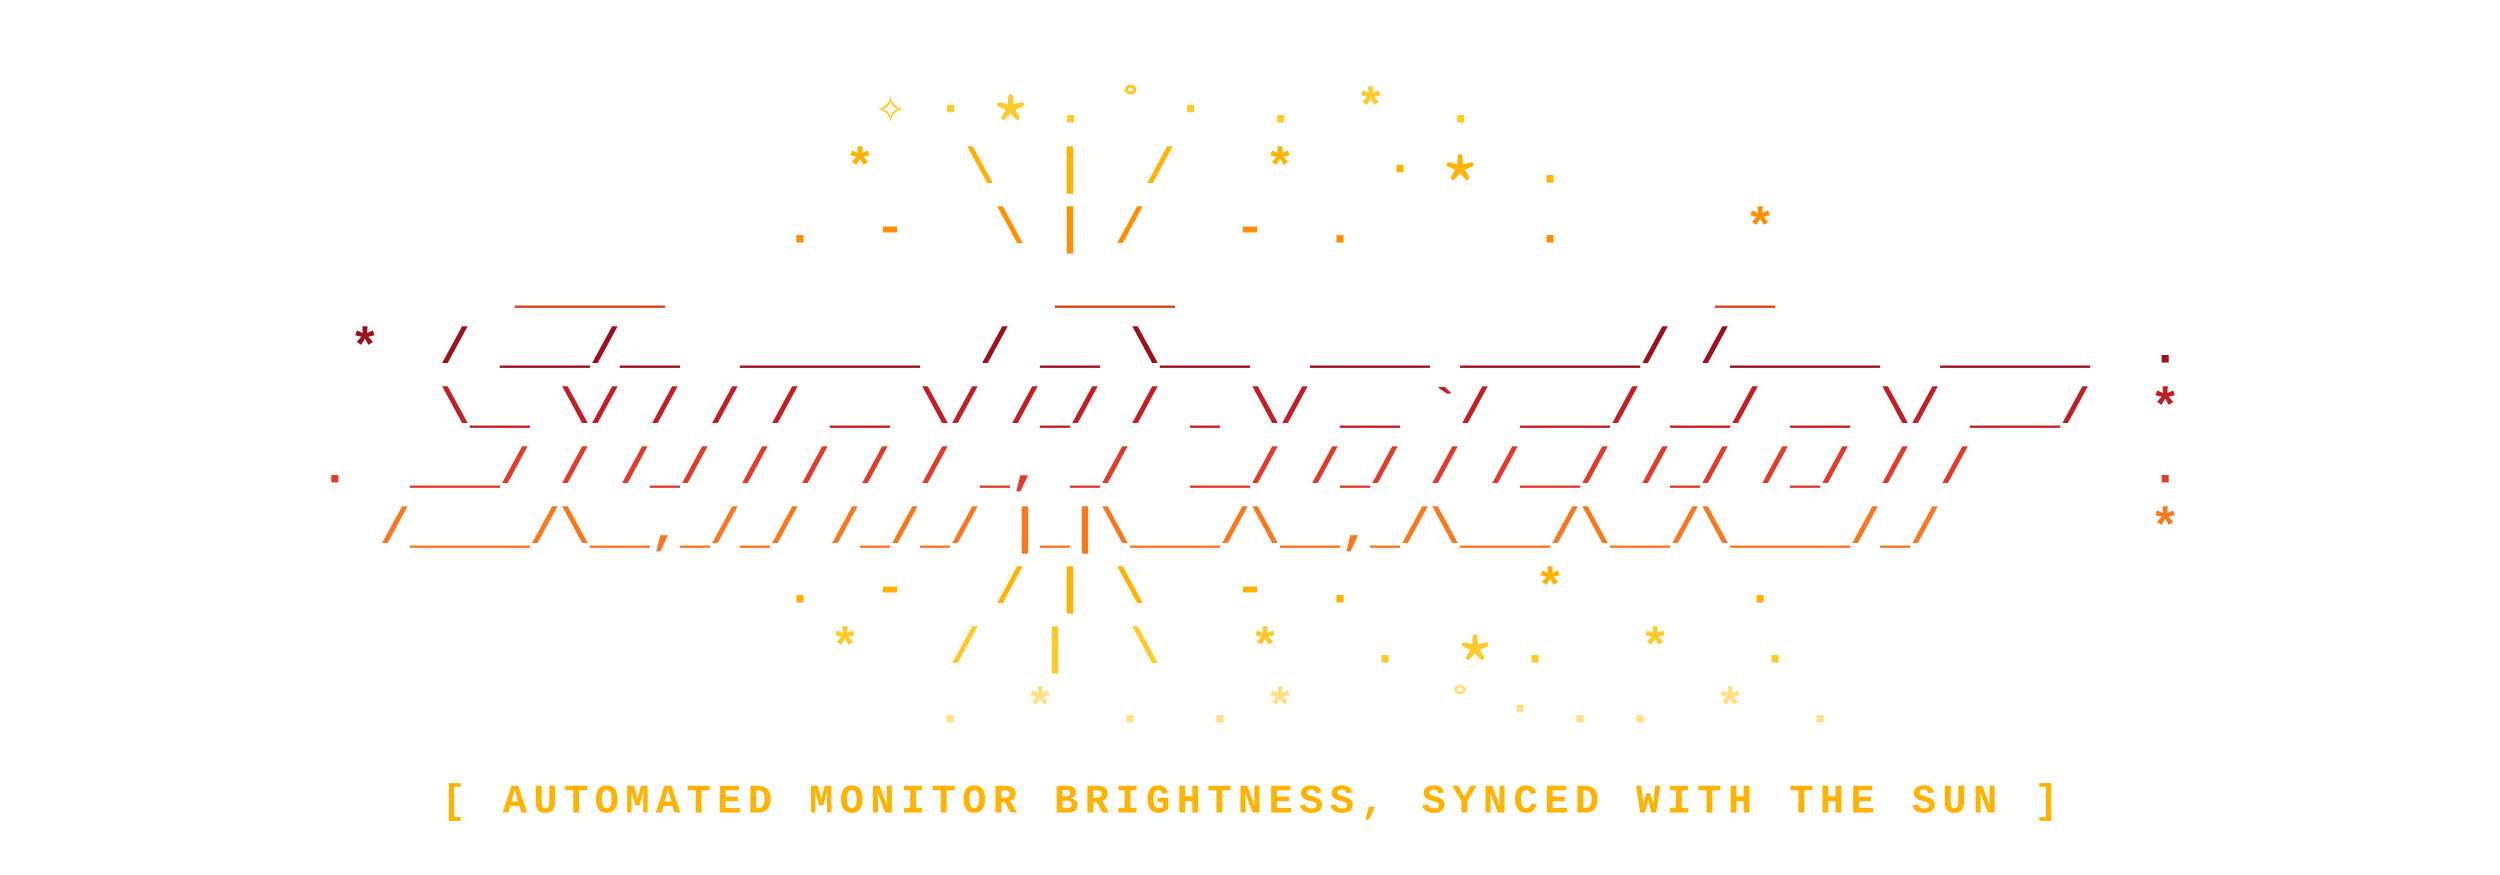
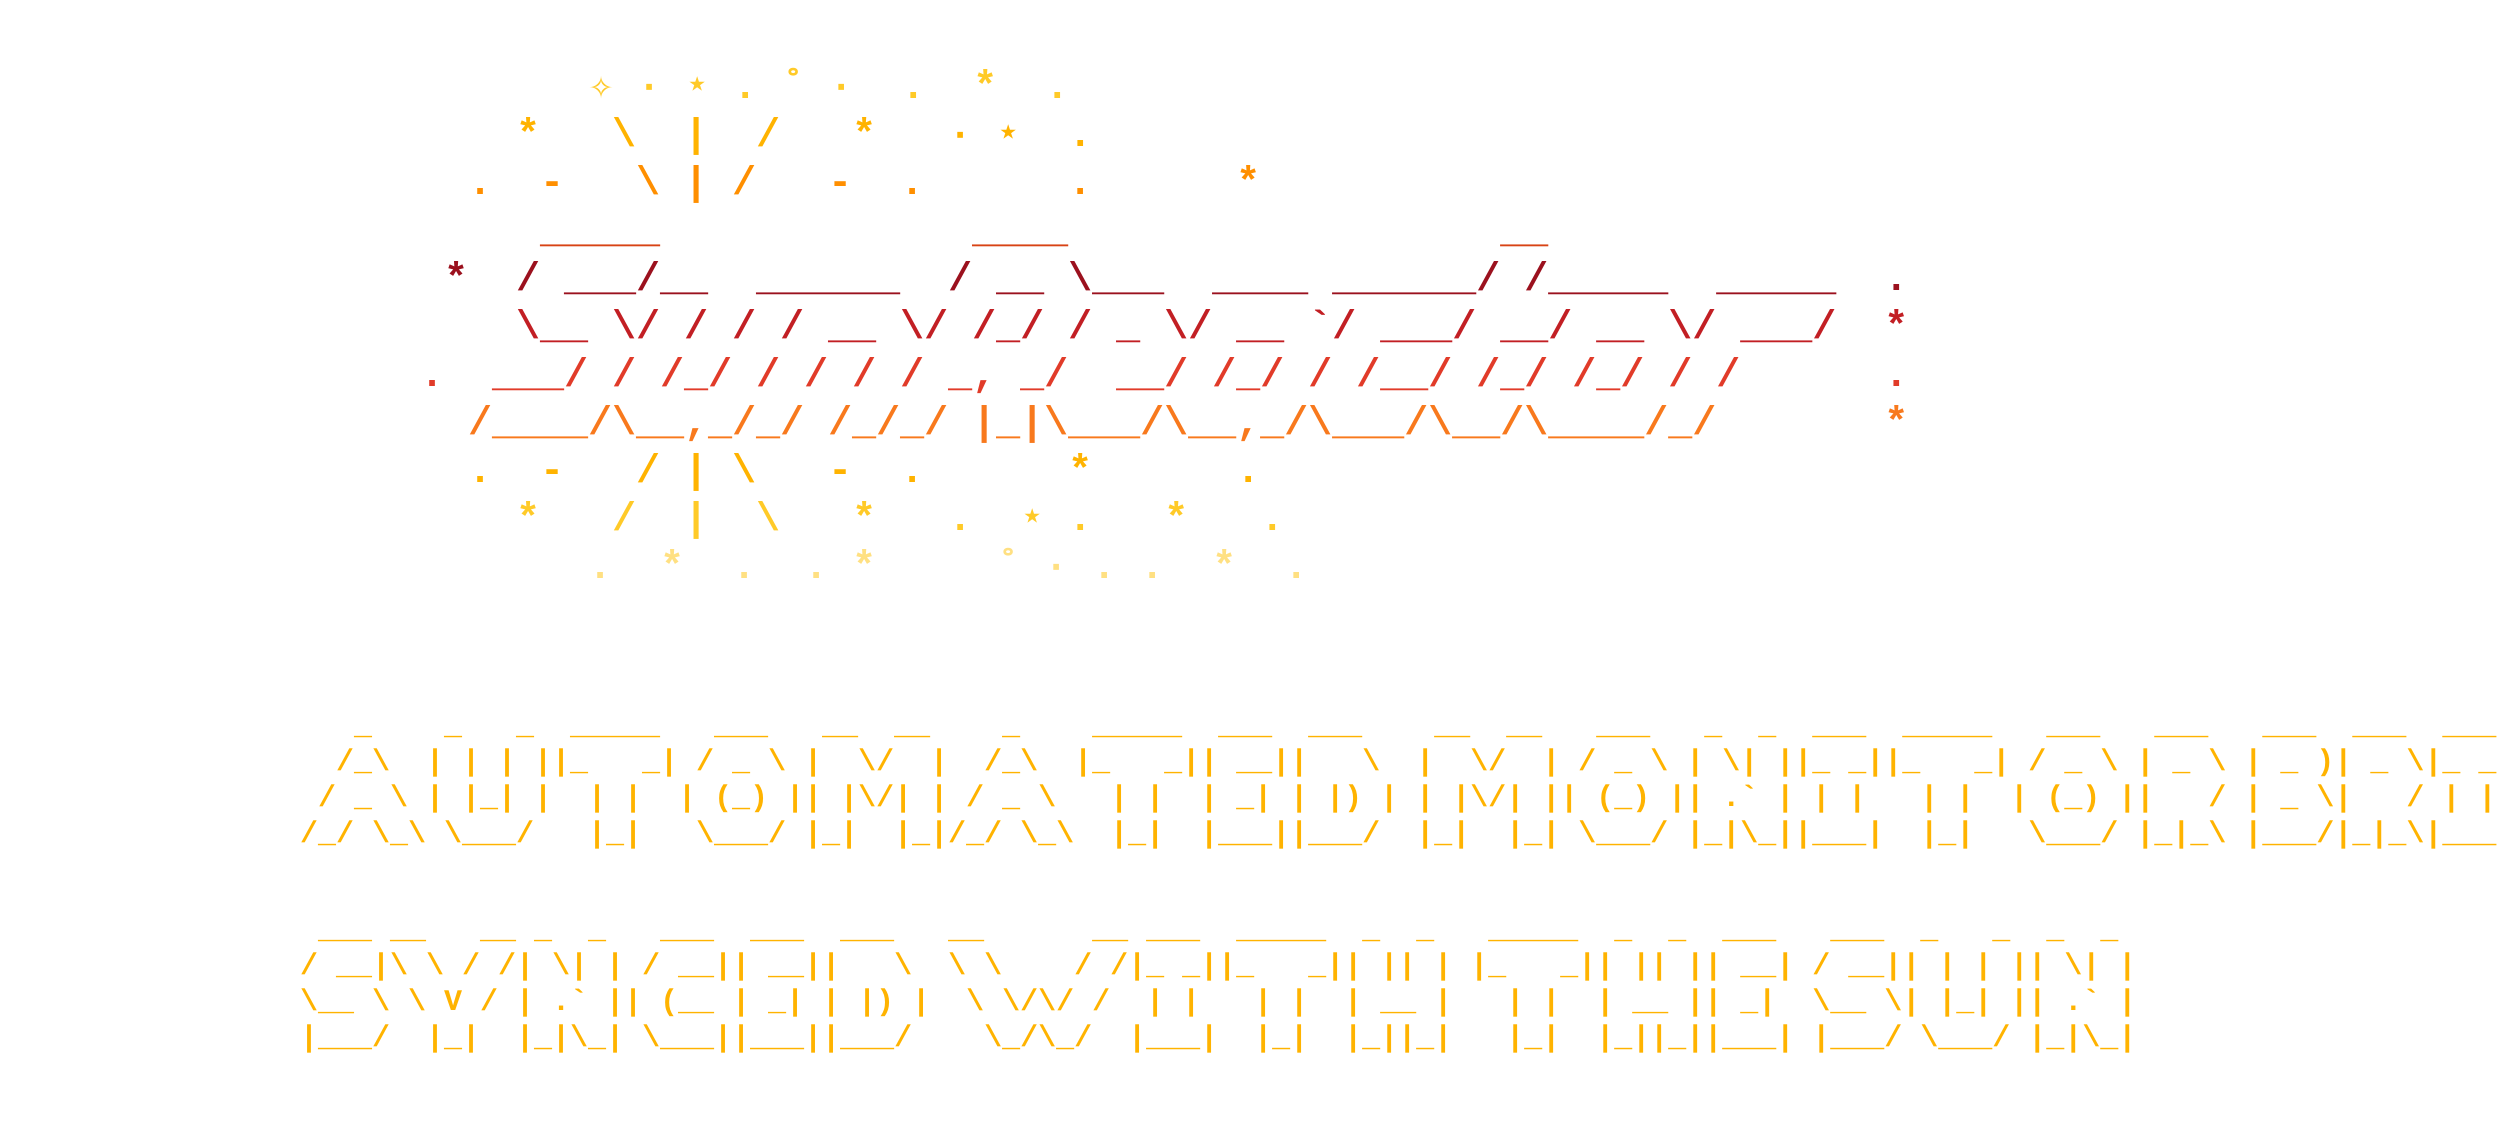
- <svg xmlns="http://www.w3.org/2000/svg" viewBox="0 0 800 280" width="100%" height="280">
+ <svg xmlns="http://www.w3.org/2000/svg" viewBox="0 0 1000 450" width="100%" height="450">
  <rect width="100%" height="100%" fill="transparent" />
-   <text x="50%" y="20" font-family="'Courier New', Courier, monospace" font-size="16" font-weight="bold" text-anchor="middle" xml:space="preserve">
-     <tspan x="50%" dy="1.2em" fill="#FFCA28">            ✧ · ⋆ . ˚ ·  .  *  .            </tspan>
-     <tspan x="50%" dy="1.2em" fill="#FFB300">         *   \  |  /   *   · ⋆  .       </tspan>
-     <tspan x="50%" dy="1.2em" fill="#FF8F00">       .  -   \ | /   -  .      .      *</tspan>
-     <tspan x="50%" dy="1.2em" fill="#D84315">          _____             ____                  __            </tspan>
-     <tspan x="50%" dy="1.2em" fill="#9B111E">      *  / ___/__  ______  / __ \___  ____ ______/ /_____  _____  .</tspan>
-     <tspan x="50%" dy="1.2em" fill="#C21F24">         \__ \/ / / / __ \/ /_/ / _ \/ __ `/ ___/ __/ __ \/ ___/  *</tspan>
-     <tspan x="50%" dy="1.2em" fill="#E13B29">     .  ___/ / /_/ / / / / _, _/  __/ /_/ / /__/ /_/ /_/ / /      .</tspan>
-     <tspan x="50%" dy="1.2em" fill="#F8791D">       /____/\__,_/_/ /_/_/ |_|\___/\__,_/\___/\__/\____/_/       *</tspan>
-     <tspan x="50%" dy="1.2em" fill="#FFB300">       .  -   / | \   -  .      *      .</tspan>
-     <tspan x="50%" dy="1.2em" fill="#FFCA28">         *   /  |  \   *   .  ⋆ .   *   .</tspan>
-     <tspan x="50%" dy="1.2em" fill="#FFE082">            .  *  .  . *     ˚ · . .  *  .</tspan>
-   </text>
-   <text x="50%" y="260" font-family="'Courier New', Courier, monospace" font-size="13" font-weight="bold" fill="#FFB300" letter-spacing="2px" text-anchor="middle">
-     [ AUTOMATED MONITOR BRIGHTNESS, SYNCED WITH THE SUN ]
+   <text x="120" y="20" font-family="ui-monospace, SFMono-Regular, Consolas, &quot;Liberation Mono&quot;, Menlo, monospace" font-size="16" font-weight="bold" text-anchor="start" xml:space="preserve">
+     <tspan x="120" dy="1.2em" fill="#FFCA28">            ✧ · ⋆ . ˚ ·  .  *  .            </tspan>
+     <tspan x="120" dy="1.2em" fill="#FFB300">         *   \  |  /   *   · ⋆  .       </tspan>
+     <tspan x="120" dy="1.2em" fill="#FF8F00">       .  -   \ | /   -  .      .      *</tspan>
+     <tspan x="120" dy="1.2em" fill="#D84315">          _____             ____                  __            </tspan>
+     <tspan x="120" dy="1.2em" fill="#9B111E">      *  / ___/__  ______  / __ \___  ____ ______/ /_____  _____  .</tspan>
+     <tspan x="120" dy="1.2em" fill="#C21F24">         \__ \/ / / / __ \/ /_/ / _ \/ __ `/ ___/ __/ __ \/ ___/  *</tspan>
+     <tspan x="120" dy="1.2em" fill="#E13B29">     .  ___/ / /_/ / / / / _, _/  __/ /_/ / /__/ /_/ /_/ / /      .</tspan>
+     <tspan x="120" dy="1.2em" fill="#F8791D">       /____/\__,_/_/ /_/_/ |_|\___/\__,_/\___/\__/\____/_/       *</tspan>
+     <tspan x="120" dy="1.2em" fill="#FFB300">       .  -   / | \   -  .      *      .</tspan>
+     <tspan x="120" dy="1.2em" fill="#FFCA28">         *   /  |  \   *   .  ⋆ .   *   .</tspan>
+     <tspan x="120" dy="1.2em" fill="#FFE082">            .  *  .  . *     ˚ · . .  *  .</tspan>
+     <tspan x="120" dy="3em"> </tspan>
+     <tspan x="120" dy="1.2em" fill="#FFB300" font-size="12">   _    _   _  _____   ___   __  __    _    _____  ___  ___    __  __   ___   _  _  ___  _____   ___   ___   ___  ___  ___   ___  _  _  _____  _  _  ___  ___  ___ </tspan>
+     <tspan x="120" dy="1.2em" fill="#FFB300" font-size="12">  /_\  | | | ||_   _| / _ \ |  \/  |  /_\  |_   _|| __||   \  |  \/  | / _ \ | \| ||_ _||_   _| / _ \ | _ \ | _ )| _ \|_ _| / __|| || ||_   _|| \| || __|/ __|/ __|</tspan>
+     <tspan x="120" dy="1.2em" fill="#FFB300" font-size="12"> / _ \ | |_| |  | |  | (_) || |\/| | / _ \   | |  | _| | |) | | |\/| || (_) || .` | | |   | |  | (_) ||   / | _ \|   / | | | (_ || __ |  | |  | .` || _| \__ \\__ \</tspan>
+     <tspan x="120" dy="1.2em" fill="#FFB300" font-size="12">/_/ \_\ \___/   |_|   \___/ |_|  |_|/_/ \_\  |_|  |___||___/  |_|  |_| \___/ |_|\_||___|  |_|   \___/ |_|_\ |___/|_|_\|___| \___||_||_|  |_|  |_|\_||___||___/|___/</tspan>
+     <tspan x="120" dy="1.5em"> </tspan>
+     <tspan x="120" dy="1.2em" fill="#FFB300" font-size="12"> ___ __   __ _  _   ___  ___  ___   __      __ ___  _____  _  _   _____  _  _  ___   ___  _   _  _  _ </tspan>
+     <tspan x="120" dy="1.2em" fill="#FFB300" font-size="12">/ __|\ \ / /| \| | / __|| __||   \  \ \    / /|_ _||_   _|| || | |_   _|| || || __| / __|| | | || \| |</tspan>
+     <tspan x="120" dy="1.2em" fill="#FFB300" font-size="12">\__ \ \ V / | .` || (__ | _| | |) |  \ \/\/ /  | |   | |  | __ |   | |  | __ || _|  \__ \| |_| || .` |</tspan>
+     <tspan x="120" dy="1.2em" fill="#FFB300" font-size="12">|___/  |_|  |_|\_| \___||___||___/    \_/\_/  |___|  |_|  |_||_|   |_|  |_||_||___| |___/ \___/ |_|\_|</tspan>
  </text>
</svg>
